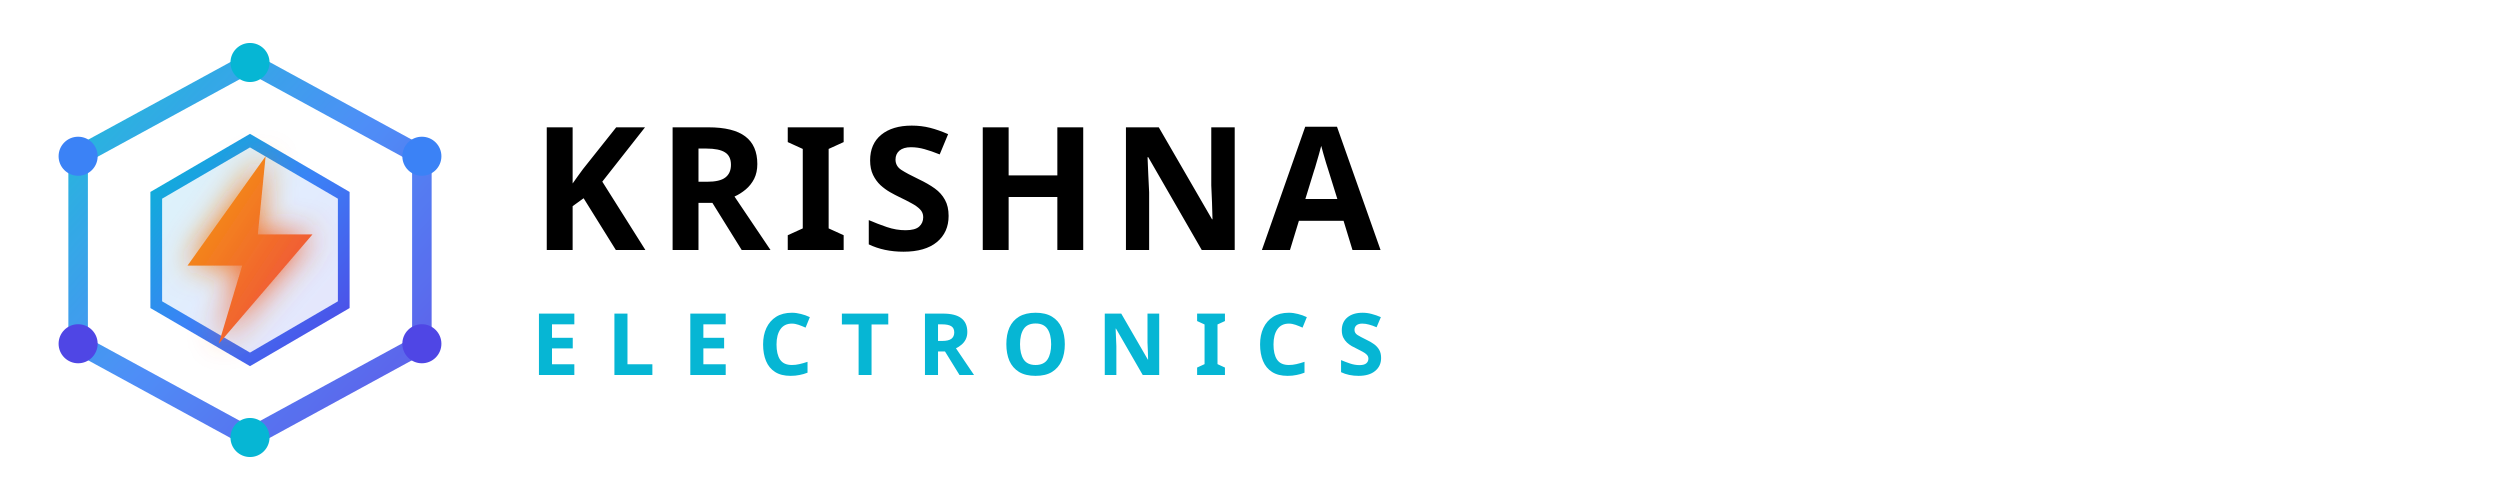
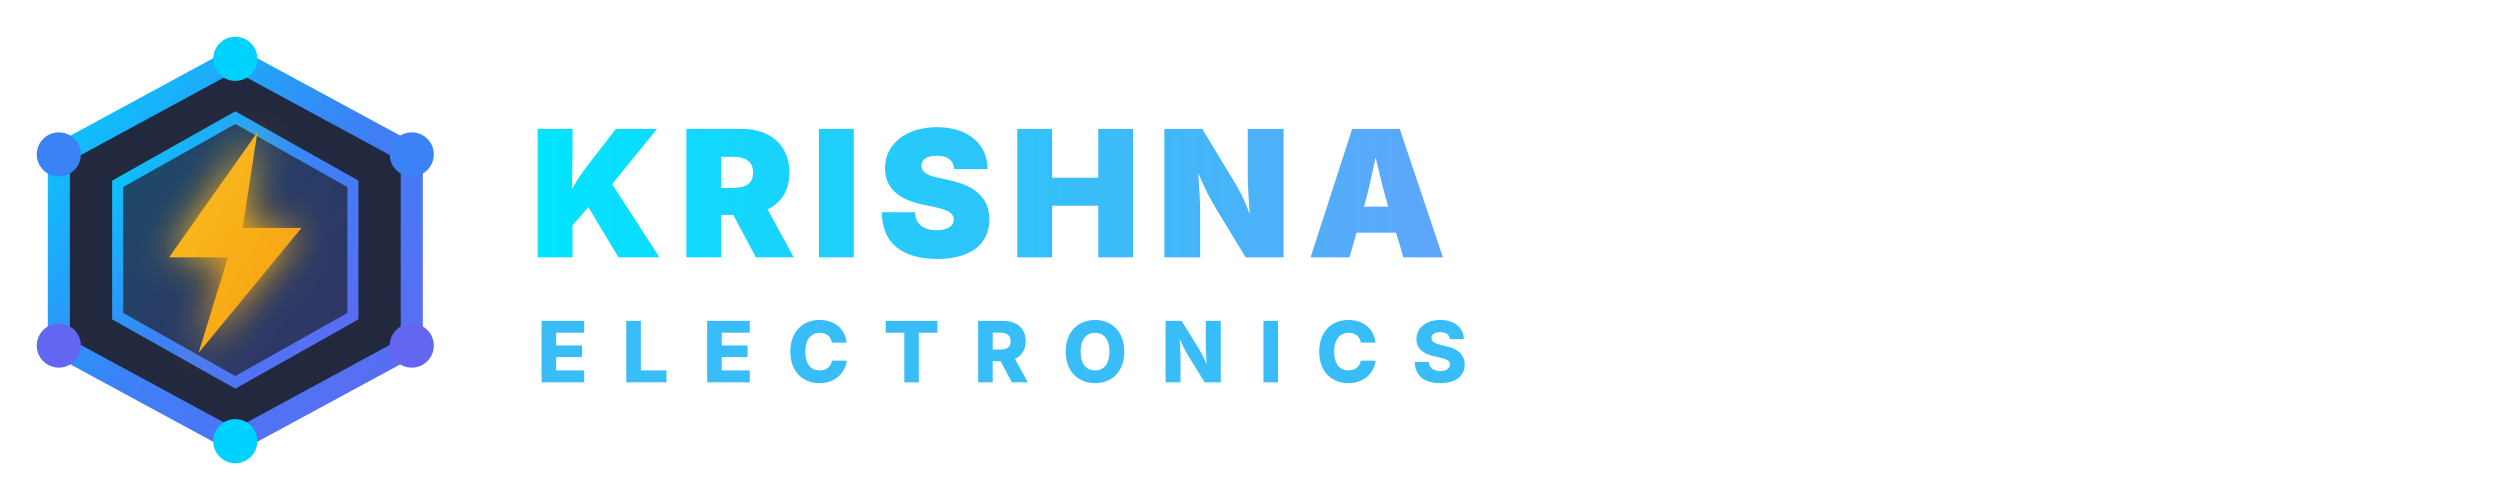
- <svg xmlns="http://www.w3.org/2000/svg" viewBox="0 0 320 64" fill="none">
+ <svg xmlns="http://www.w3.org/2000/svg" viewBox="0 0 340 68" fill="none">
  <defs>
    <linearGradient id="brandGrad" x1="0%" y1="0%" x2="100%" y2="100%">
-       <stop offset="0%" stop-color="#06B6D4" />
+       <stop offset="0%" stop-color="#00D2FF" />
      <stop offset="50%" stop-color="#3B82F6" />
-       <stop offset="100%" stop-color="#4F46E5" />
+       <stop offset="100%" stop-color="#6366F1" />
+     </linearGradient>
+     <linearGradient id="textGrad" x1="0%" y1="0%" x2="100%" y2="0%">
+       <stop offset="0%" stop-color="#00E5FF" />
+       <stop offset="60%" stop-color="#38BDF8" />
+       <stop offset="100%" stop-color="#60A5FA" />
    </linearGradient>
    <linearGradient id="accentGrad" x1="0%" y1="0%" x2="100%" y2="100%">
-       <stop offset="0%" stop-color="#F59E0B" />
-       <stop offset="100%" stop-color="#EF4444" />
+       <stop offset="0%" stop-color="#FBBF24" />
+       <stop offset="100%" stop-color="#F59E0B" />
    </linearGradient>
    <filter id="glow" x="-20%" y="-20%" width="140%" height="140%">
-       <feGaussianBlur stdDeviation="2" result="blur" />
+       <feGaussianBlur stdDeviation="2.5" result="blur" />
      <feComposite in="SourceGraphic" in2="blur" operator="over" />
    </filter>
  </defs>
-   <g transform="translate(6, 6)">
-     <path d="M26 2 L48 14 L48 38 L26 50 L4 38 L4 14 Z" stroke="url(#brandGrad)" stroke-width="2.5" fill="none" opacity="0.9" />
-     <path d="M26 12 L38 19 L38 33 L26 40 L14 33 L14 19 Z" fill="url(#brandGrad)" fill-opacity="0.15" stroke="url(#brandGrad)" stroke-width="1.5" />
-     <path d="M28 14 L18 28 L25 28 L22 38 L34 24 L27 24 Z" fill="url(#accentGrad)" filter="url(#glow)" />
-     <circle cx="26" cy="2" r="2.5" fill="#06B6D4" />
-     <circle cx="48" cy="14" r="2.5" fill="#3B82F6" />
-     <circle cx="48" cy="38" r="2.5" fill="#4F46E5" />
-     <circle cx="26" cy="50" r="2.5" fill="#06B6D4" />
-     <circle cx="4" cy="38" r="2.5" fill="#4F46E5" />
-     <circle cx="4" cy="14" r="2.5" fill="#3B82F6" />
+   <g transform="translate(4, 6)">
+     <path d="M28 2 L52 15 L52 41 L28 54 L4 41 L4 15 Z" stroke="url(#brandGrad)" stroke-width="3" fill="#0A1128" fill-opacity="0.9" />
+     <path d="M28 10 L44 19 L44 37 L28 46 L12 37 L12 19 Z" fill="url(#brandGrad)" fill-opacity="0.22" stroke="url(#brandGrad)" stroke-width="1.5" />
+     <path d="M31 12 L19 29 L27 29 L23 42 L37 25 L29 25 Z" fill="url(#accentGrad)" filter="url(#glow)" />
+     <circle cx="28" cy="2" r="3" fill="#00D2FF" />
+     <circle cx="52" cy="15" r="3" fill="#3B82F6" />
+     <circle cx="52" cy="41" r="3" fill="#6366F1" />
+     <circle cx="28" cy="54" r="3" fill="#00D2FF" />
+     <circle cx="4" cy="41" r="3" fill="#6366F1" />
+     <circle cx="4" cy="15" r="3" fill="#3B82F6" />
  </g>
-   <text x="68" y="32" font-family="'Outfit', 'Plus Jakarta Sans', system-ui, sans-serif" font-size="22" font-weight="800" letter-spacing="1.5" fill="currentColor">
+   <text x="72" y="35" font-family="'Outfit', 'Plus Jakarta Sans', system-ui, -apple-system, sans-serif" font-size="24" font-weight="900" letter-spacing="2" fill="url(#textGrad)">
    KRISHNA
  </text>
-   <text x="68" y="48" font-family="'Plus Jakarta Sans', system-ui, sans-serif" font-size="11" font-weight="700" letter-spacing="3.5" fill="#06B6D4">
+   <text x="73" y="52" font-family="'Plus Jakarta Sans', system-ui, -apple-system, sans-serif" font-size="11.5" font-weight="800" letter-spacing="4.5" fill="#38BDF8">
    ELECTRONICS
  </text>
</svg>
